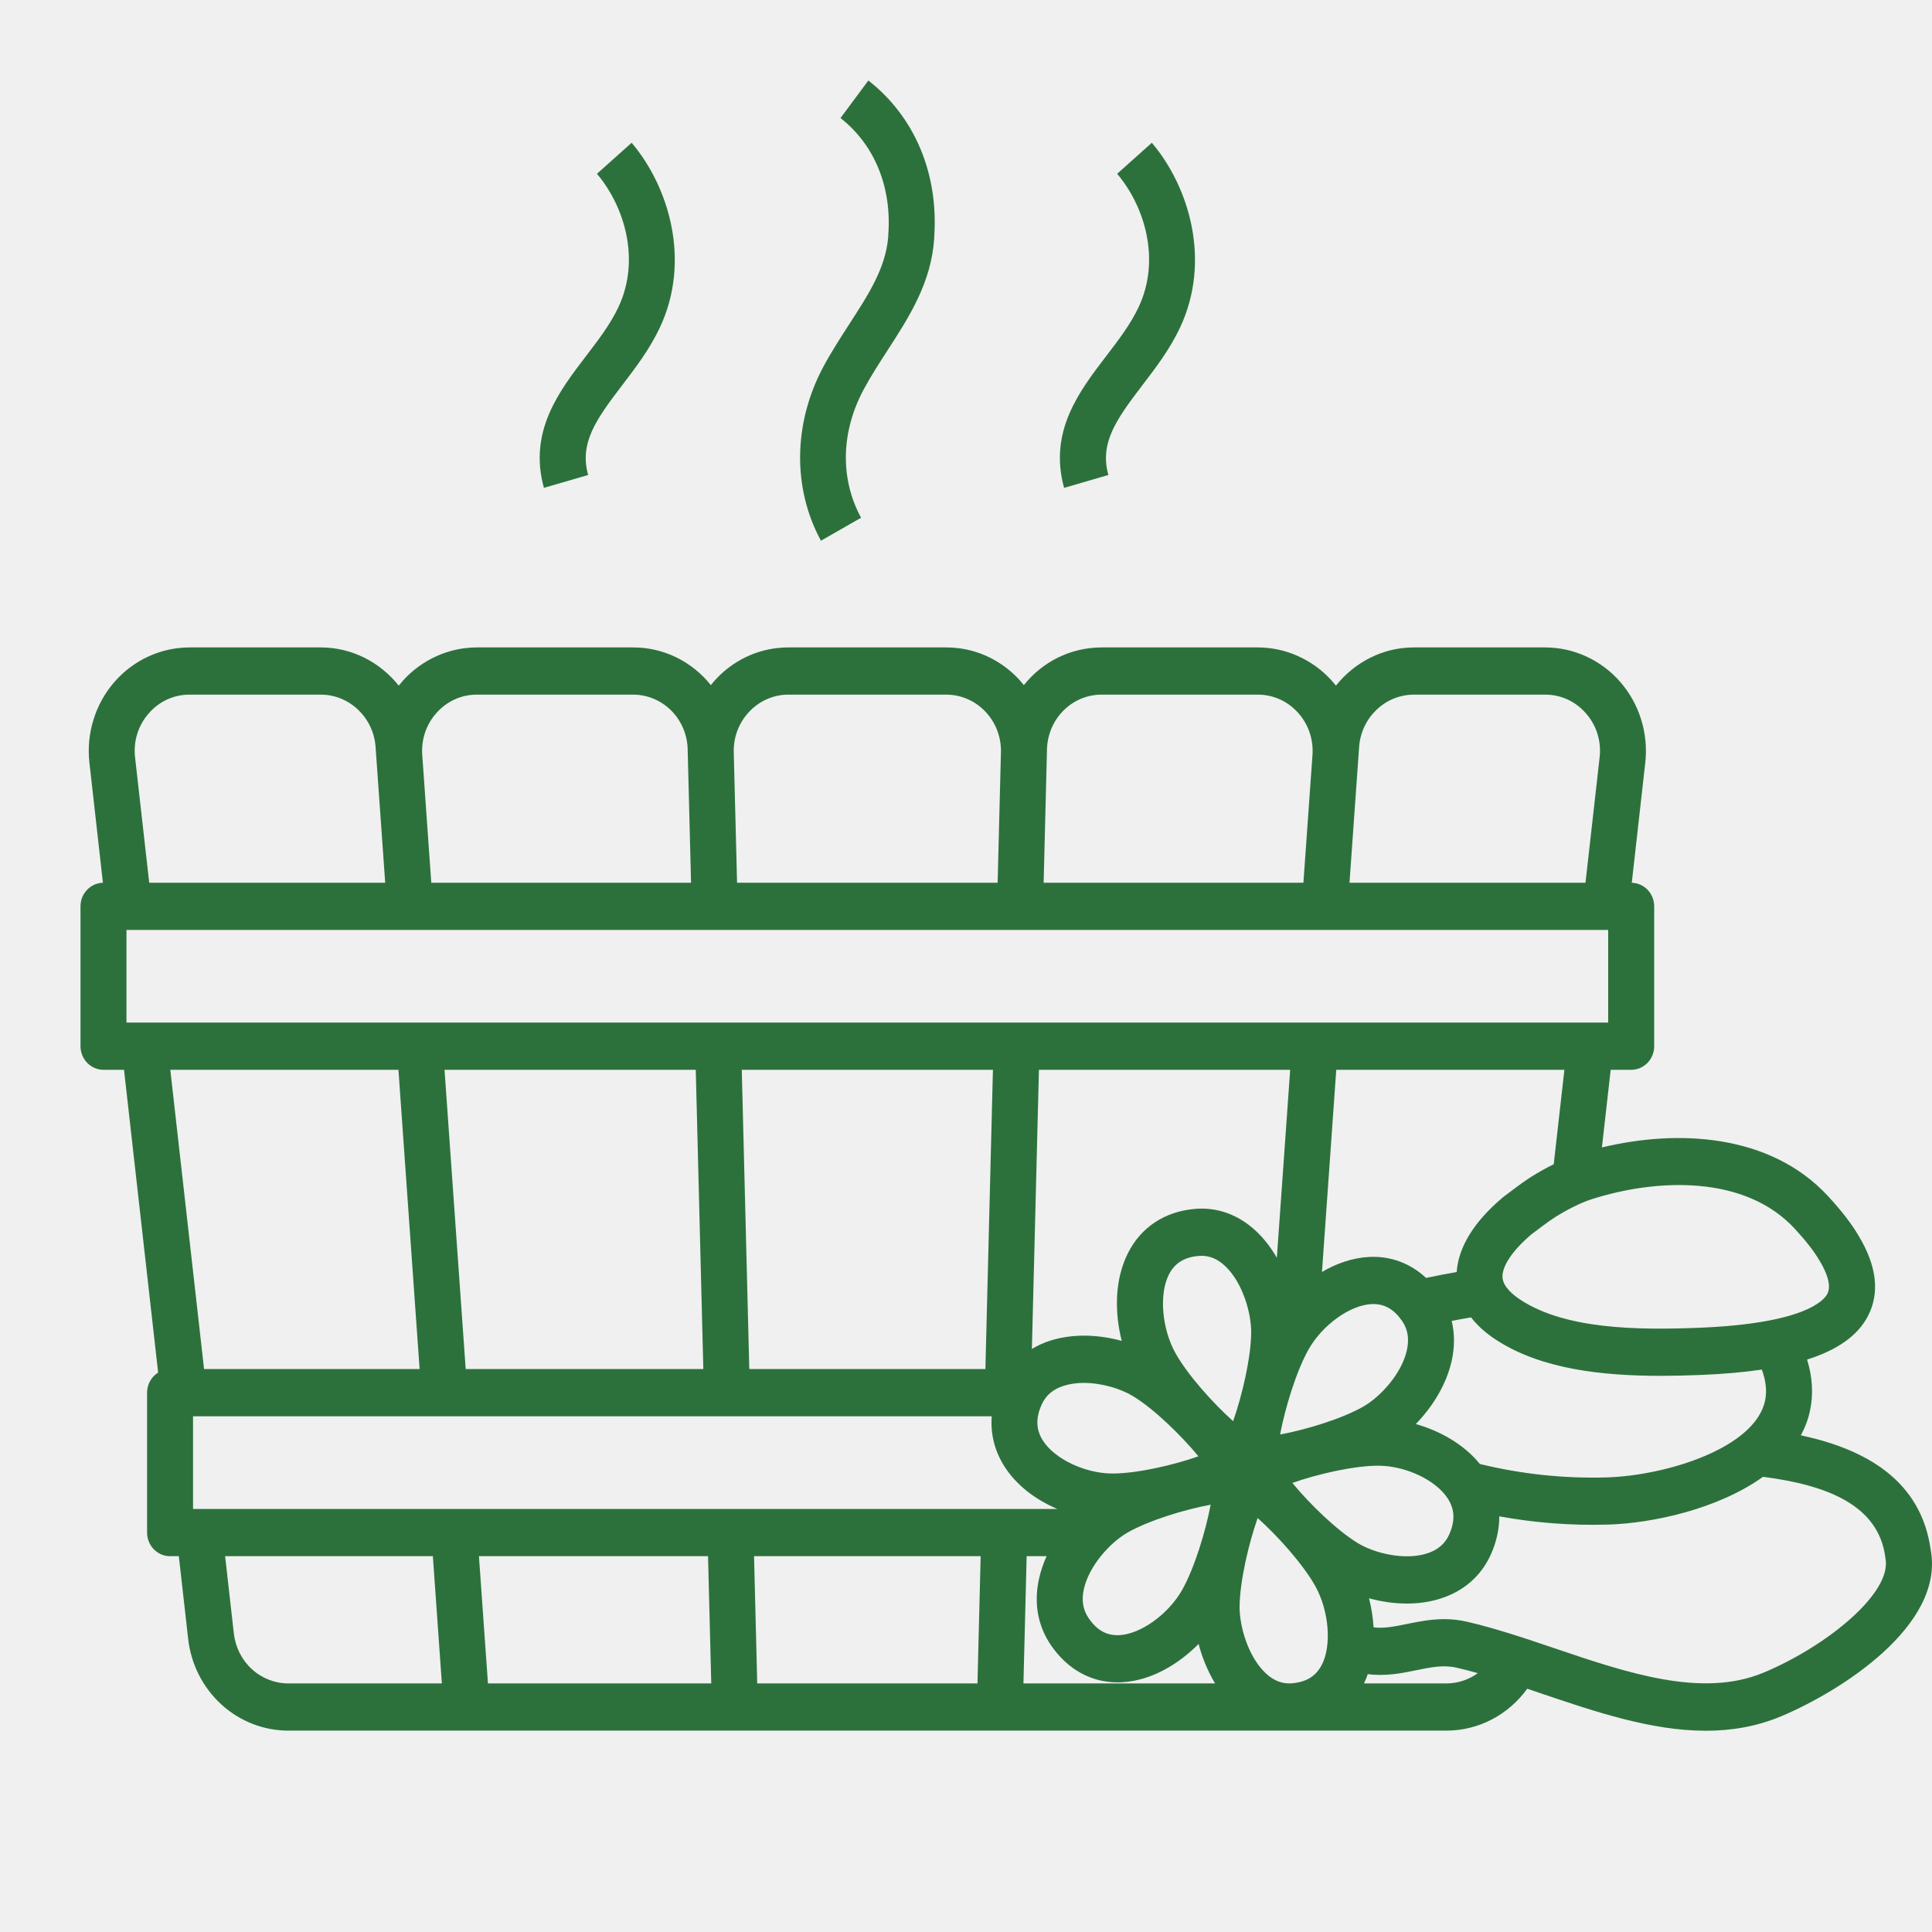
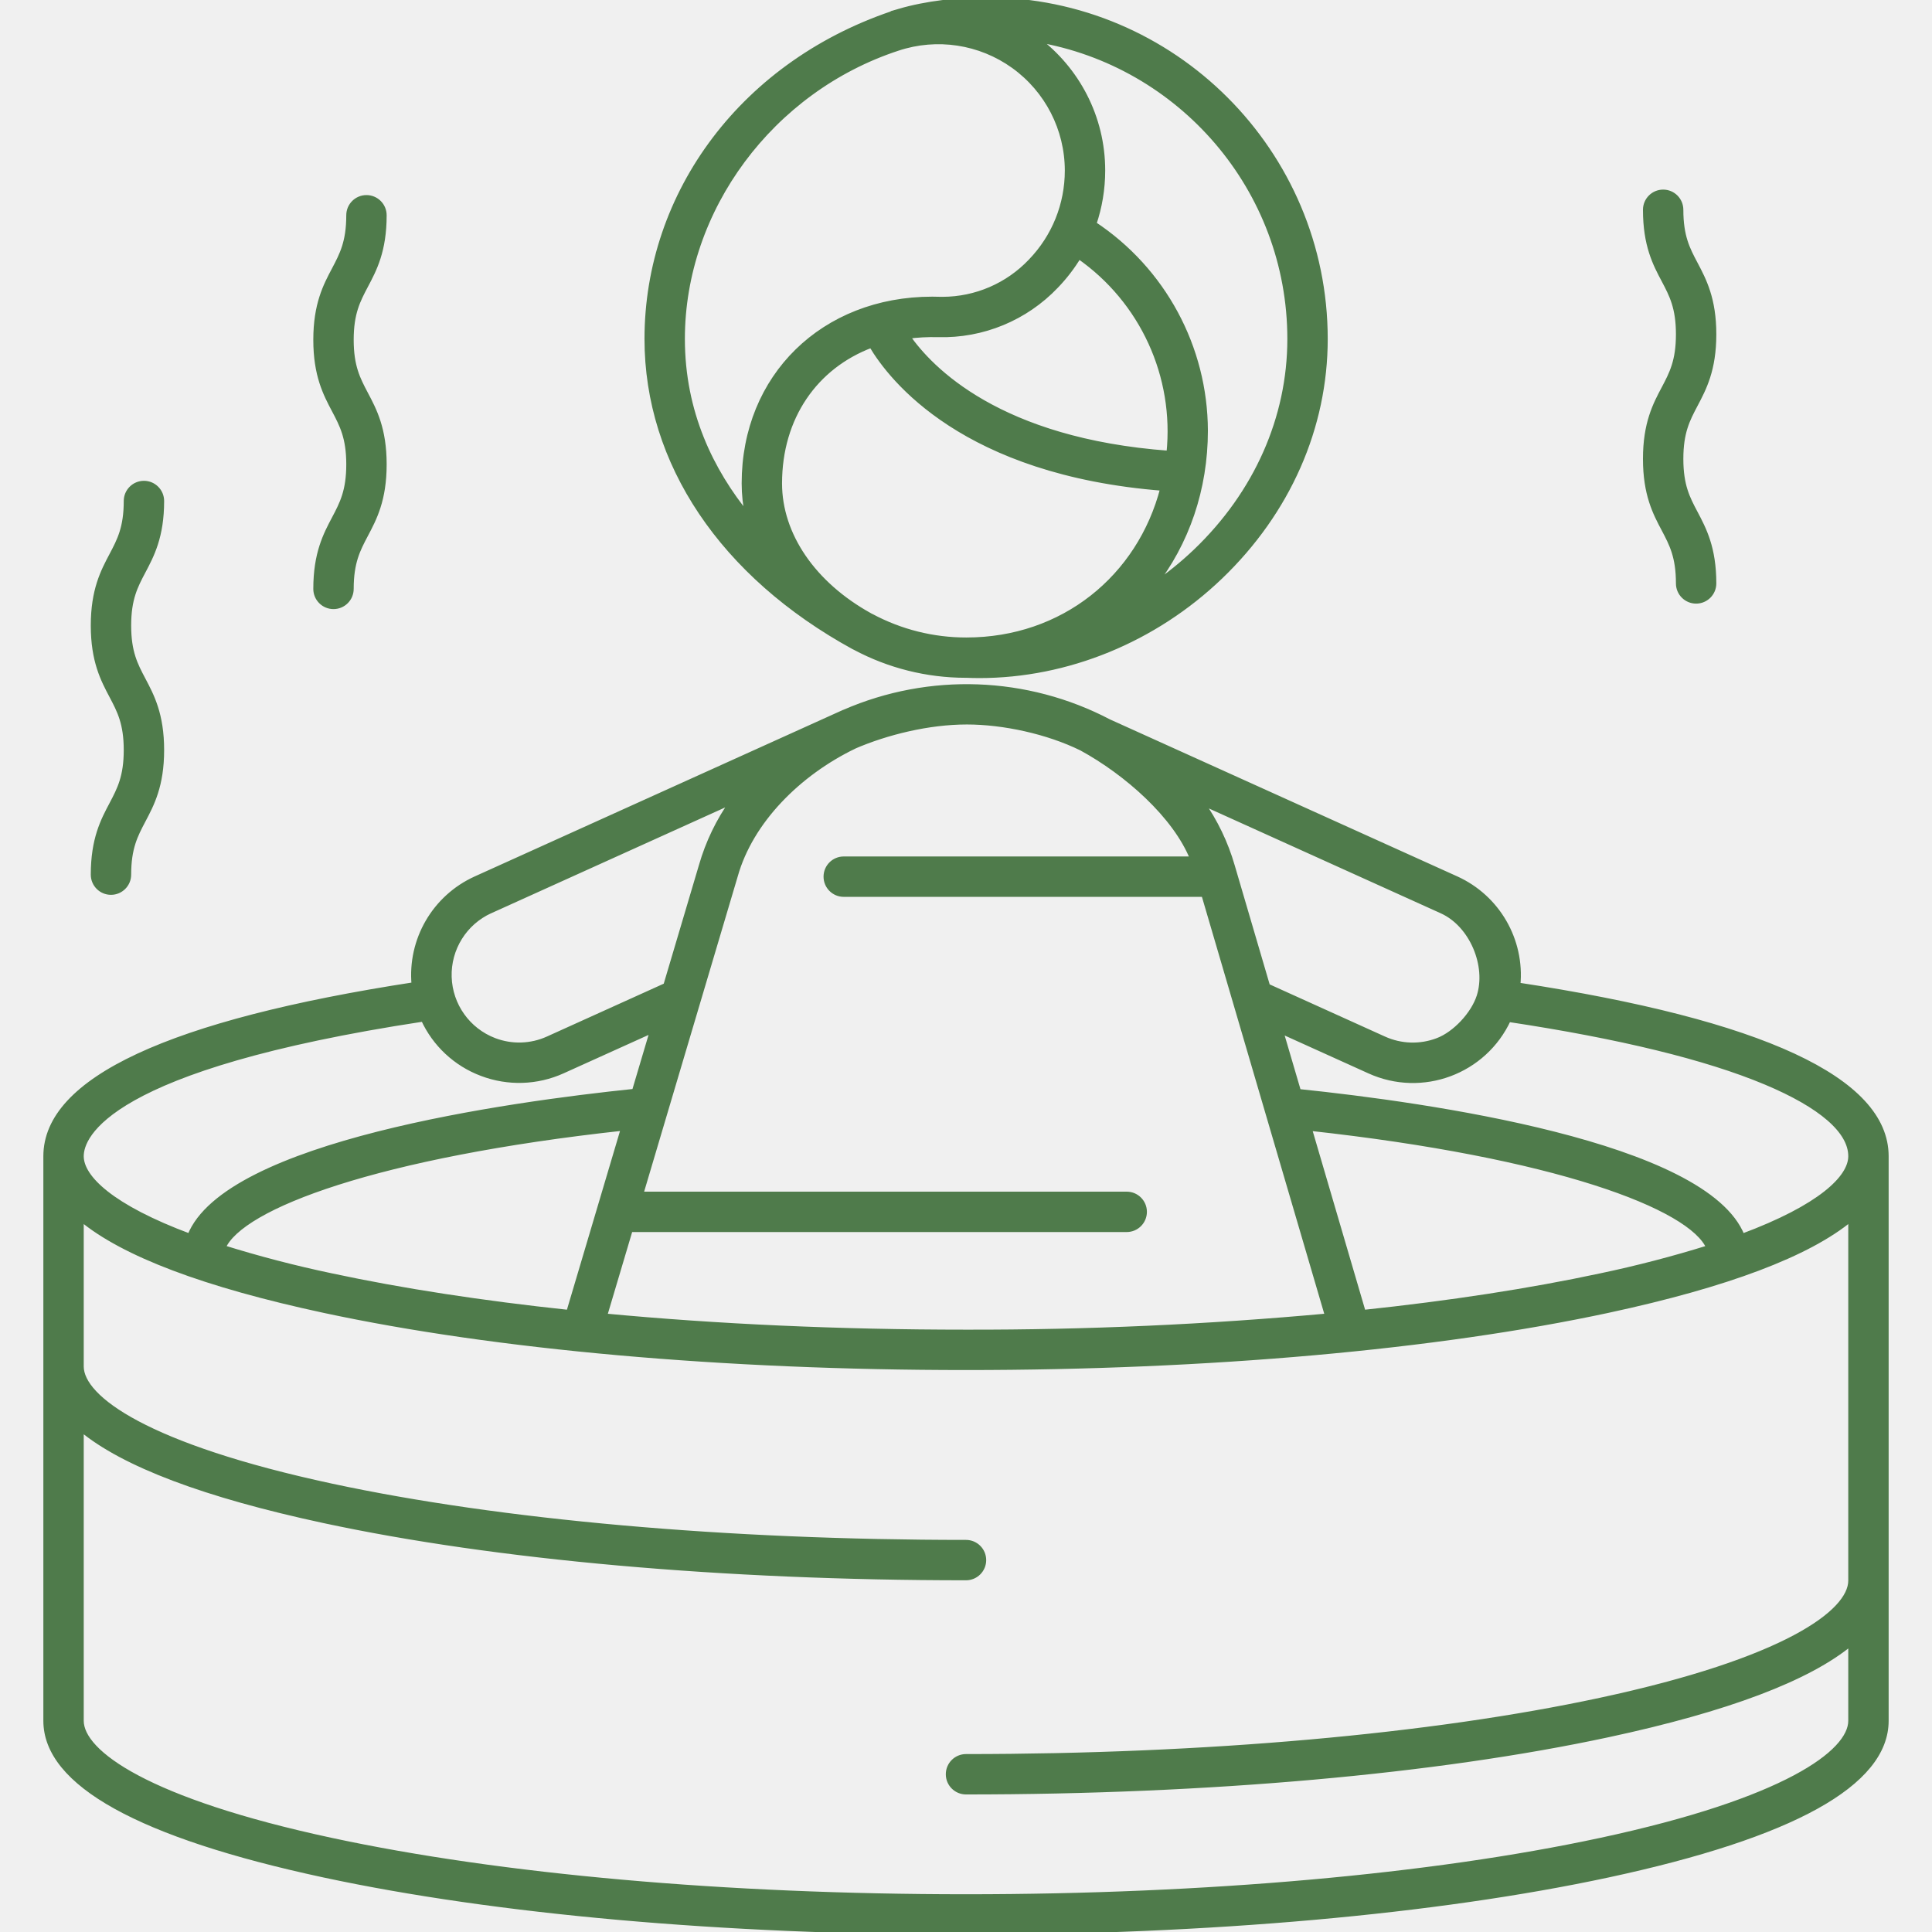
- <svg xmlns="http://www.w3.org/2000/svg" width="48" height="48" viewBox="0 0 48 48" fill="none">
-   <g clip-path="url(#clip0_1745_1094)">
-     <g clip-path="url(#clip1_1745_1094)">
-       <path d="M21.393 12.863C20.867 11.894 20.891 10.731 21.46 9.672C21.636 9.344 21.846 9.02 22.048 8.708C22.584 7.88 23.139 7.024 23.21 5.921C23.211 5.907 23.211 5.892 23.211 5.877C23.318 4.308 22.723 2.897 21.574 2L20.882 2.933C21.726 3.593 22.159 4.648 22.069 5.83C22.068 5.846 22.067 5.863 22.068 5.88C22.006 6.655 21.584 7.306 21.097 8.058C20.882 8.391 20.659 8.735 20.459 9.106C19.708 10.506 19.684 12.124 20.396 13.434L21.393 12.863ZM27.537 11.801C27.32 11.014 27.716 10.441 28.381 9.572C28.716 9.134 29.061 8.682 29.314 8.147C30.106 6.47 29.535 4.629 28.617 3.547L27.755 4.318C28.427 5.108 28.851 6.441 28.286 7.636C28.087 8.057 27.794 8.441 27.483 8.847C26.812 9.725 26.051 10.719 26.437 12.121L27.537 11.801ZM14.612 11.801C14.395 11.014 14.792 10.441 15.457 9.572C15.791 9.134 16.137 8.682 16.39 8.147C17.182 6.47 16.61 4.628 15.693 3.547L14.831 4.318C15.502 5.108 15.927 6.441 15.362 7.636C15.163 8.057 14.869 8.441 14.559 8.847C13.888 9.725 13.127 10.719 13.513 12.121L14.612 11.801ZM35.934 42.997C36.752 42.997 37.485 42.591 37.944 41.956C38.052 41.993 38.161 42.03 38.271 42.067C39.632 42.528 41.024 43 42.38 43C43.013 43 43.639 42.897 44.249 42.642C45.692 42.038 48.318 40.4 47.968 38.508C47.728 36.765 46.334 36.001 44.742 35.66C44.844 35.471 44.922 35.269 44.968 35.052C45.056 34.644 45.031 34.218 44.897 33.778C45.663 33.535 46.158 33.178 46.409 32.696C46.706 32.122 46.629 31.451 46.177 30.703L46.168 30.687C45.995 30.396 45.75 30.078 45.417 29.718C43.98 28.162 41.675 28.055 39.799 28.508L40.017 26.579H40.527C40.678 26.579 40.823 26.517 40.931 26.407C41.038 26.297 41.098 26.148 41.098 25.993V22.517C41.098 22.364 41.039 22.217 40.935 22.108C40.831 21.999 40.689 21.936 40.541 21.932L40.876 18.953C40.917 18.593 40.883 18.228 40.776 17.882C40.67 17.536 40.493 17.217 40.258 16.946C40.023 16.675 39.735 16.459 39.412 16.31C39.09 16.162 38.741 16.085 38.387 16.085H35.127C34.352 16.085 33.653 16.455 33.191 17.034C33.156 16.99 33.12 16.947 33.083 16.906C32.848 16.647 32.564 16.441 32.248 16.3C31.932 16.158 31.592 16.085 31.248 16.085H27.375C26.59 16.085 25.895 16.448 25.437 17.022C25.393 16.966 25.347 16.913 25.3 16.862C25.067 16.615 24.788 16.419 24.48 16.285C24.171 16.152 23.84 16.084 23.505 16.085H19.593C19.258 16.084 18.927 16.152 18.618 16.285C18.31 16.419 18.031 16.615 17.798 16.862C17.75 16.913 17.705 16.967 17.661 17.022C17.426 16.727 17.13 16.491 16.795 16.328C16.46 16.166 16.093 16.083 15.723 16.085H11.85C11.506 16.085 11.165 16.158 10.85 16.3C10.534 16.441 10.25 16.647 10.015 16.906C9.978 16.947 9.942 16.99 9.907 17.034C9.445 16.455 8.746 16.085 7.971 16.085H4.711C3.997 16.085 3.315 16.399 2.84 16.946C2.605 17.217 2.428 17.536 2.322 17.882C2.215 18.228 2.181 18.593 2.222 18.953L2.557 21.932C2.409 21.935 2.267 21.998 2.163 22.108C2.058 22.217 2 22.364 2 22.517V25.993C2 26.148 2.06 26.297 2.167 26.407C2.274 26.517 2.42 26.579 2.571 26.579H3.081L3.929 34.101C3.845 34.153 3.776 34.226 3.728 34.314C3.679 34.401 3.654 34.5 3.654 34.6V38.076C3.654 38.232 3.714 38.381 3.821 38.491C3.928 38.601 4.073 38.663 4.225 38.663H4.443L4.675 40.72C4.746 41.347 5.039 41.925 5.498 42.345C5.957 42.765 6.55 42.997 7.164 42.997H35.934ZM44.588 30.525C44.867 30.827 45.073 31.092 45.2 31.311C45.206 31.321 45.212 31.331 45.218 31.34C45.367 31.591 45.513 31.927 45.4 32.145C45.311 32.317 44.816 32.886 42.19 32.989C40.637 33.05 38.9 33.017 37.795 32.306C37.591 32.175 37.344 31.969 37.329 31.738C37.312 31.461 37.583 31.06 38.048 30.667L38.048 30.667C38.168 30.575 38.496 30.328 38.627 30.246C38.947 30.044 39.288 29.876 39.539 29.796C41.171 29.273 43.354 29.19 44.588 30.525V30.525ZM27.64 36.609H27.637C26.955 36.608 26.194 36.245 25.905 35.782C25.738 35.513 25.73 35.233 25.879 34.898C25.982 34.668 26.162 34.514 26.43 34.429C26.584 34.38 26.753 34.358 26.927 34.358C27.375 34.358 27.849 34.503 28.153 34.689C28.674 35.007 29.345 35.66 29.775 36.182C29.145 36.403 28.246 36.609 27.64 36.609ZM30.079 37.384C29.951 38.055 29.674 38.961 29.371 39.499C29.029 40.105 28.342 40.599 27.808 40.625C27.494 40.639 27.256 40.506 27.049 40.206C26.906 39.999 26.866 39.762 26.928 39.482C27.056 38.901 27.581 38.325 28.009 38.079C28.538 37.776 29.424 37.505 30.079 37.384ZM28.025 31.131C27.686 31.801 27.692 32.614 27.869 33.314C27.312 33.161 26.672 33.123 26.09 33.309C25.927 33.361 25.776 33.431 25.637 33.514L25.812 26.579H32.054L31.723 31.249C31.585 31.01 31.418 30.787 31.218 30.597C30.773 30.176 30.236 29.981 29.665 30.037C28.927 30.107 28.344 30.496 28.025 31.131ZM32.511 33.526C32.853 32.919 33.54 32.425 34.075 32.4C34.09 32.399 34.105 32.399 34.12 32.399C34.409 32.399 34.637 32.533 34.834 32.818C34.977 33.025 35.016 33.262 34.954 33.542C34.827 34.124 34.302 34.699 33.873 34.945C33.344 35.248 32.459 35.519 31.803 35.64C31.931 34.969 32.208 34.063 32.511 33.526H32.511ZM34.023 31.228C33.605 31.248 33.204 31.39 32.844 31.601L33.199 26.579H38.867L38.602 28.925C38.414 29.018 38.219 29.127 38.03 29.246C37.807 29.386 37.344 29.743 37.34 29.746C37.334 29.751 37.329 29.756 37.323 29.761C36.619 30.356 36.233 30.988 36.191 31.603C35.933 31.648 35.678 31.697 35.431 31.75C35.04 31.386 34.554 31.203 34.023 31.228ZM36.069 33.801C36.144 33.459 36.141 33.128 36.067 32.818C36.233 32.785 36.395 32.756 36.548 32.73C36.697 32.922 36.904 33.117 37.189 33.3C38.303 34.017 39.803 34.182 41.255 34.182C41.586 34.182 41.914 34.174 42.234 34.161C42.807 34.139 43.319 34.094 43.773 34.027C43.875 34.309 43.902 34.569 43.852 34.801C43.601 35.976 41.402 36.662 39.912 36.706C38.854 36.736 37.796 36.624 36.767 36.372C36.36 35.873 35.765 35.547 35.175 35.38C35.582 34.961 35.934 34.411 36.069 33.801ZM33.767 18.556C33.819 17.828 34.416 17.258 35.127 17.258H38.388C38.782 17.258 39.143 17.424 39.405 17.726C39.534 17.873 39.631 18.046 39.689 18.235C39.747 18.423 39.765 18.622 39.742 18.818L39.391 21.931H33.528L33.767 18.556ZM26.012 18.621C26.02 18.256 26.167 17.908 26.422 17.653C26.677 17.398 27.019 17.256 27.375 17.258H31.248C31.631 17.258 31.985 17.416 32.246 17.704C32.507 17.992 32.635 18.367 32.608 18.759L32.383 21.931H25.929L26.012 18.621ZM18.616 17.681C18.743 17.546 18.895 17.44 19.062 17.367C19.23 17.294 19.411 17.257 19.593 17.258H23.505C23.876 17.258 24.223 17.408 24.481 17.68C24.609 17.814 24.709 17.972 24.775 18.146C24.842 18.321 24.873 18.507 24.868 18.694L24.786 21.931H18.312L18.23 18.694C18.225 18.507 18.256 18.321 18.322 18.147C18.389 17.973 18.489 17.814 18.616 17.681ZM10.852 17.704C10.979 17.563 11.133 17.45 11.305 17.373C11.477 17.296 11.663 17.257 11.85 17.258H15.722C16.078 17.256 16.421 17.398 16.676 17.653C16.931 17.908 17.078 18.256 17.085 18.621L17.169 21.931H10.715L10.491 18.759C10.476 18.567 10.501 18.374 10.563 18.192C10.625 18.011 10.724 17.845 10.852 17.704ZM3.693 17.726C3.82 17.578 3.976 17.46 4.152 17.379C4.328 17.298 4.518 17.257 4.71 17.258H7.971C8.682 17.258 9.279 17.828 9.331 18.556L9.57 21.931H3.707L3.356 18.818C3.333 18.622 3.351 18.423 3.409 18.235C3.467 18.047 3.564 17.873 3.693 17.727L3.693 17.726ZM3.142 25.406V23.104H39.955V25.406L3.142 25.406ZM24.669 26.579L24.482 34.014H18.616L18.429 26.579H24.669ZM17.474 34.014H11.57L11.044 26.579H17.286L17.474 34.014ZM4.231 26.579H9.899L10.425 34.014H5.07L4.231 26.579ZM7.164 41.824C6.83 41.824 6.507 41.698 6.257 41.469C6.008 41.241 5.849 40.926 5.81 40.585L5.593 38.662H10.754L10.978 41.824H7.164ZM12.123 41.824L11.899 38.662H17.591L17.671 41.824H12.123ZM24.285 41.824H18.813L18.734 38.662H24.364L24.285 41.824ZM4.796 37.49V35.187H24.639C24.606 35.618 24.709 36.038 24.943 36.415C25.255 36.913 25.746 37.267 26.27 37.49H4.796ZM25.427 41.824L25.507 38.662H26.003C25.921 38.842 25.857 39.03 25.814 39.224C25.68 39.83 25.785 40.404 26.117 40.884C26.526 41.476 27.108 41.798 27.764 41.798C27.796 41.798 27.828 41.798 27.86 41.796C28.595 41.761 29.277 41.35 29.779 40.843C29.869 41.188 30.006 41.519 30.188 41.824L25.427 41.824ZM29.207 33.623C28.867 33.016 28.793 32.158 29.039 31.669C29.182 31.386 29.415 31.238 29.771 31.204C29.798 31.201 29.825 31.2 29.852 31.2C30.066 31.2 30.26 31.285 30.443 31.459C30.869 31.863 31.092 32.618 31.085 33.122C31.077 33.743 30.862 34.666 30.637 35.309C30.135 34.86 29.509 34.162 29.207 33.623H29.207ZM32.843 41.355C32.7 41.638 32.468 41.786 32.111 41.82C31.865 41.844 31.645 41.76 31.44 41.565C31.013 41.161 30.791 40.407 30.797 39.903C30.806 39.281 31.02 38.358 31.246 37.715C31.748 38.164 32.373 38.863 32.675 39.401C33.016 40.008 33.09 40.866 32.844 41.355L32.843 41.355ZM32.108 36.843C32.737 36.621 33.637 36.415 34.242 36.415H34.246C34.928 36.416 35.688 36.779 35.977 37.242C36.145 37.511 36.153 37.792 36.004 38.126C35.901 38.356 35.72 38.51 35.453 38.595C34.899 38.772 34.151 38.593 33.729 38.335C33.209 38.017 32.538 37.365 32.108 36.843ZM35.934 41.824H33.889C33.924 41.748 33.955 41.672 33.982 41.593C34.424 41.652 34.827 41.57 35.177 41.498C35.542 41.423 35.858 41.358 36.188 41.433C36.362 41.473 36.538 41.519 36.716 41.569C36.487 41.735 36.214 41.824 35.933 41.824L35.934 41.824ZM43.818 41.555C42.291 42.194 40.429 41.563 38.629 40.953C37.903 40.707 37.152 40.453 36.437 40.289C36.254 40.247 36.067 40.226 35.879 40.227C35.542 40.227 35.234 40.29 34.952 40.348C34.616 40.417 34.363 40.463 34.126 40.43C34.111 40.187 34.073 39.945 34.013 39.709C34.309 39.79 34.628 39.84 34.95 39.84C35.233 39.84 35.519 39.803 35.792 39.715C36.37 39.531 36.802 39.151 37.042 38.615C37.182 38.301 37.251 37.983 37.249 37.673C38.138 37.836 39.041 37.904 39.944 37.878C41.07 37.846 42.695 37.486 43.801 36.691C45.42 36.898 46.669 37.407 46.839 38.684C46.84 38.696 46.842 38.708 46.844 38.72C47.011 39.575 45.384 40.901 43.818 41.555Z" fill="#2C713C" />
-     </g>
+ <svg xmlns="http://www.w3.org/2000/svg" fill="#4f7b4b" height="800" width="800" viewBox="0 0 468.84 468.84" xml:space="preserve">
+   <g stroke="#4f7b4b" stroke-width="1.3">
+     <path d="M368.3 239.08a25.61 25.61 0 0 0-14.9-25.8l-84.31-38.11a74.37 74.37 0 0 0-64.15-2.33l-.15.05-89.35 40.4A25.6 25.6 0 0 0 100.53 239c-59.3 9.12-89.36 23.1-89.36 41.58v137c0 15.2 22.71 27.78 67.5 37.4 41.65 8.93 96.96 13.86 155.75 13.86s114.1-4.93 155.75-13.86c44.79-9.62 67.5-22.2 67.5-37.4v-137c0-18.5-30.07-32.46-89.37-41.5zm80.87 41.5c0 5.29-7.45 12.42-26.4 19.47-8.77-22.41-76.95-31.95-107.4-35.1-.1-.02-.19 0-.28-.01l-4.36-14.83 21.6 9.77a25.51 25.51 0 0 0 33.71-12.54c27.01 4.07 48.01 9.19 62.43 15.23 13.54 5.67 20.7 11.9 20.7 18zM330.8 318.53l-13.14-44.79c59.71 6.52 92.87 19.05 97.07 29.06a285.05 285.05 0 0 1-26.36 6.86c-17.08 3.66-36.51 6.64-57.57 8.87zm28.18-76.72c-1.4 4.33-5.84 9.12-10.1 10.73a16.95 16.95 0 0 1-13.06-.41l-28.25-12.78-8.57-29.19a51.8 51.8 0 0 0-7.44-15.5l58.32 26.37c7.4 3.34 11.5 13.36 9.1 20.78zM207.2 181.1c7.96-3.44 18.13-5.94 27.43-5.94 8.85 0 19.6 2.31 27.85 6.37 10.86 5.93 22.77 16.34 27 26.96h-84.73a4.25 4.25 0 1 0 0 8.5h87.41l30.04 102.4a943.02 943.02 0 0 1-87.78 3.93c-30.73 0-60.48-1.35-87.76-3.93l6.26-21.06h120.5a4.25 4.25 0 1 0 0-8.5H155.44l22.97-77.36c3.73-13.24 15.28-24.81 28.8-31.36zm-69.15 137.43c-21.07-2.24-40.51-5.22-57.6-8.88a285.63 285.63 0 0 1-26.36-6.86c4.2-10.03 37.43-22.57 97.27-29.08l-13.31 44.81zm-19.1-97.51 58.86-26.62a51.47 51.47 0 0 0-7.57 15.7l-8.63 29.08-28.6 12.94a16.95 16.95 0 0 1-13.06.41 17.09 17.09 0 0 1-1-31.52zm-16.2 26.22a25.4 25.4 0 0 0 14.2 13.25 25.51 25.51 0 0 0 19.56-.62l21.9-9.9-4.43 14.91h-.04c-30.59 3.16-99.08 12.68-107.87 35.16-18.96-7.05-26.4-14.18-26.4-19.47 0-4.9 6.06-21.6 83.08-33.32zm285.63 199.41c-41.08 8.82-95.76 13.68-153.96 13.68s-112.89-4.86-153.97-13.68c-44.81-9.61-60.78-21.32-60.78-29.07v-70.87c10.33 8.6 30.04 16.05 59 22.27 41.65 8.94 96.96 13.86 155.75 13.86a4.25 4.25 0 1 0 0-8.5c-58.2 0-112.89-4.86-153.97-13.67-44.81-9.62-60.78-21.33-60.78-29.08v-35.9c10.33 8.6 30.04 16.05 59 22.27 41.65 8.94 96.96 13.86 155.75 13.86s114.1-4.92 155.75-13.86c28.95-6.22 48.67-13.67 59-22.27v87.87c0 7.75-15.97 19.46-60.79 29.08-41.08 8.82-95.76 13.67-153.96 13.67a4.25 4.25 0 1 0 0 8.5c58.78 0 114.1-4.92 155.75-13.86 28.95-6.21 48.67-13.67 59-22.27v18.9c0 7.75-15.97 19.46-60.79 29.07zM76.68 142.91a4.25 4.25 0 1 0 8.5 0c0-6.5 1.63-9.57 3.5-13.12 2.11-3.98 4.5-8.49 4.5-17.1 0-8.61-2.39-13.12-4.5-17.1-1.87-3.56-3.5-6.62-3.5-13.13 0-6.5 1.63-9.56 3.5-13.12 2.11-3.97 4.5-8.48 4.5-17.1a4.25 4.25 0 1 0-8.5 0c0 6.5-1.63 9.57-3.5 13.13-2.11 3.97-4.5 8.48-4.5 17.1 0 8.6 2.39 13.12 4.5 17.1 1.87 3.55 3.5 6.62 3.5 13.12 0 6.5-1.63 9.57-3.5 13.12-2.11 3.98-4.5 8.5-4.5 17.1zM22.68 212.25a4.25 4.25 0 1 0 8.5 0c0-6.5 1.63-9.57 3.5-13.13 2.11-3.98 4.5-8.49 4.5-17.1 0-8.61-2.39-13.12-4.5-17.1-1.87-3.55-3.5-6.62-3.5-13.12s1.63-9.57 3.5-13.12c2.11-3.98 4.5-8.5 4.5-17.1a4.25 4.25 0 1 0-8.5 0c0 6.5-1.63 9.57-3.5 13.12-2.11 3.98-4.5 8.49-4.5 17.1 0 8.6 2.39 13.12 4.5 17.1 1.87 3.55 3.5 6.62 3.5 13.12 0 6.5-1.63 9.57-3.5 13.13-2.11 3.97-4.5 8.48-4.5 17.1zM399.35 111.36c0 8.6 2.38 13.12 4.5 17.1 1.87 3.55 3.5 6.62 3.5 13.12a4.25 4.25 0 1 0 8.5 0c0-8.61-2.4-13.12-4.5-17.1-1.88-3.55-3.5-6.62-3.5-13.12s1.62-9.57 3.5-13.13c2.1-3.98 4.5-8.49 4.5-17.1 0-8.6-2.4-13.12-4.5-17.1-1.88-3.55-3.5-6.62-3.5-13.12a4.25 4.25 0 1 0-8.5 0c0 8.61 2.38 13.12 4.5 17.1 1.87 3.55 3.5 6.62 3.5 13.12 0 6.5-1.63 9.57-3.5 13.12-2.12 3.98-4.5 8.5-4.5 17.1zM218.25 2.77c-37.83 12.09-61.2 44.19-61.2 79.48 0 30.04 18.3 57.28 50.2 74.74.08.05.17.08.26.12a57.08 57.08 0 0 0 26.8 6.72H234.51c1.05.04 2.09.07 3.14.07 21.32 0 42.46-8.63 58.46-23.97 16.4-15.73 25.44-36.21 25.44-57.68C321.55 36.9 284.65 0 239.3 0c-6.67 0-14.5.85-21.05 2.77.03.01-.03-.01 0 0zM189.13 117.3c0-16.06 8.7-28.45 22.35-33.57 4.86 8.22 22.51 30.93 70.75 34.72-5.62 21.76-24.27 36.9-47.72 36.9a48.7 48.7 0 0 1-23.04-5.75l-.13-.05-.25-.14c-13.76-7.61-21.96-19.6-21.96-32.1zm72.65-55.14a51.78 51.78 0 0 1 21.93 47.88c-41.31-3.03-57.98-20.41-63.55-28.47a46.1 46.1 0 0 1 7.48-.4 38.02 38.02 0 0 0 28.62-11.82 40.4 40.4 0 0 0 5.52-7.19zm51.27 20.1c0 19.13-8.1 37.43-22.83 51.54a79.03 79.03 0 0 1-10.5 8.45c8.26-10.47 12.75-23.66 12.75-37.74a60.3 60.3 0 0 0-27.06-50.15c1.4-4.13 2.14-8.5 2.14-12.98 0-13-6.27-24.56-15.94-31.82 34.82 5.88 61.44 36.23 61.44 72.7zM217.8 11.69a31.33 31.33 0 0 1 41.25 29.68c0 8.28-3.16 16.12-8.9 22.07a29.6 29.6 0 0 1-21.43 9.24l-.84-.01-1.65-.03c-26.42 0-45.6 18.78-45.6 44.65 0 2.68.29 5.34.85 7.95-8.9-10.87-15.93-25.12-15.93-43 0-31.5 21.6-60.48 52.25-70.55z" />
  </g>
-   <defs>
-     <clipPath id="clip0_1745_1094">
-       <rect width="48" height="48" fill="white" />
-     </clipPath>
-     <clipPath id="clip1_1745_1094">
-       <rect width="46" height="41" fill="white" transform="translate(2 2)" />
-     </clipPath>
-   </defs>
</svg>
